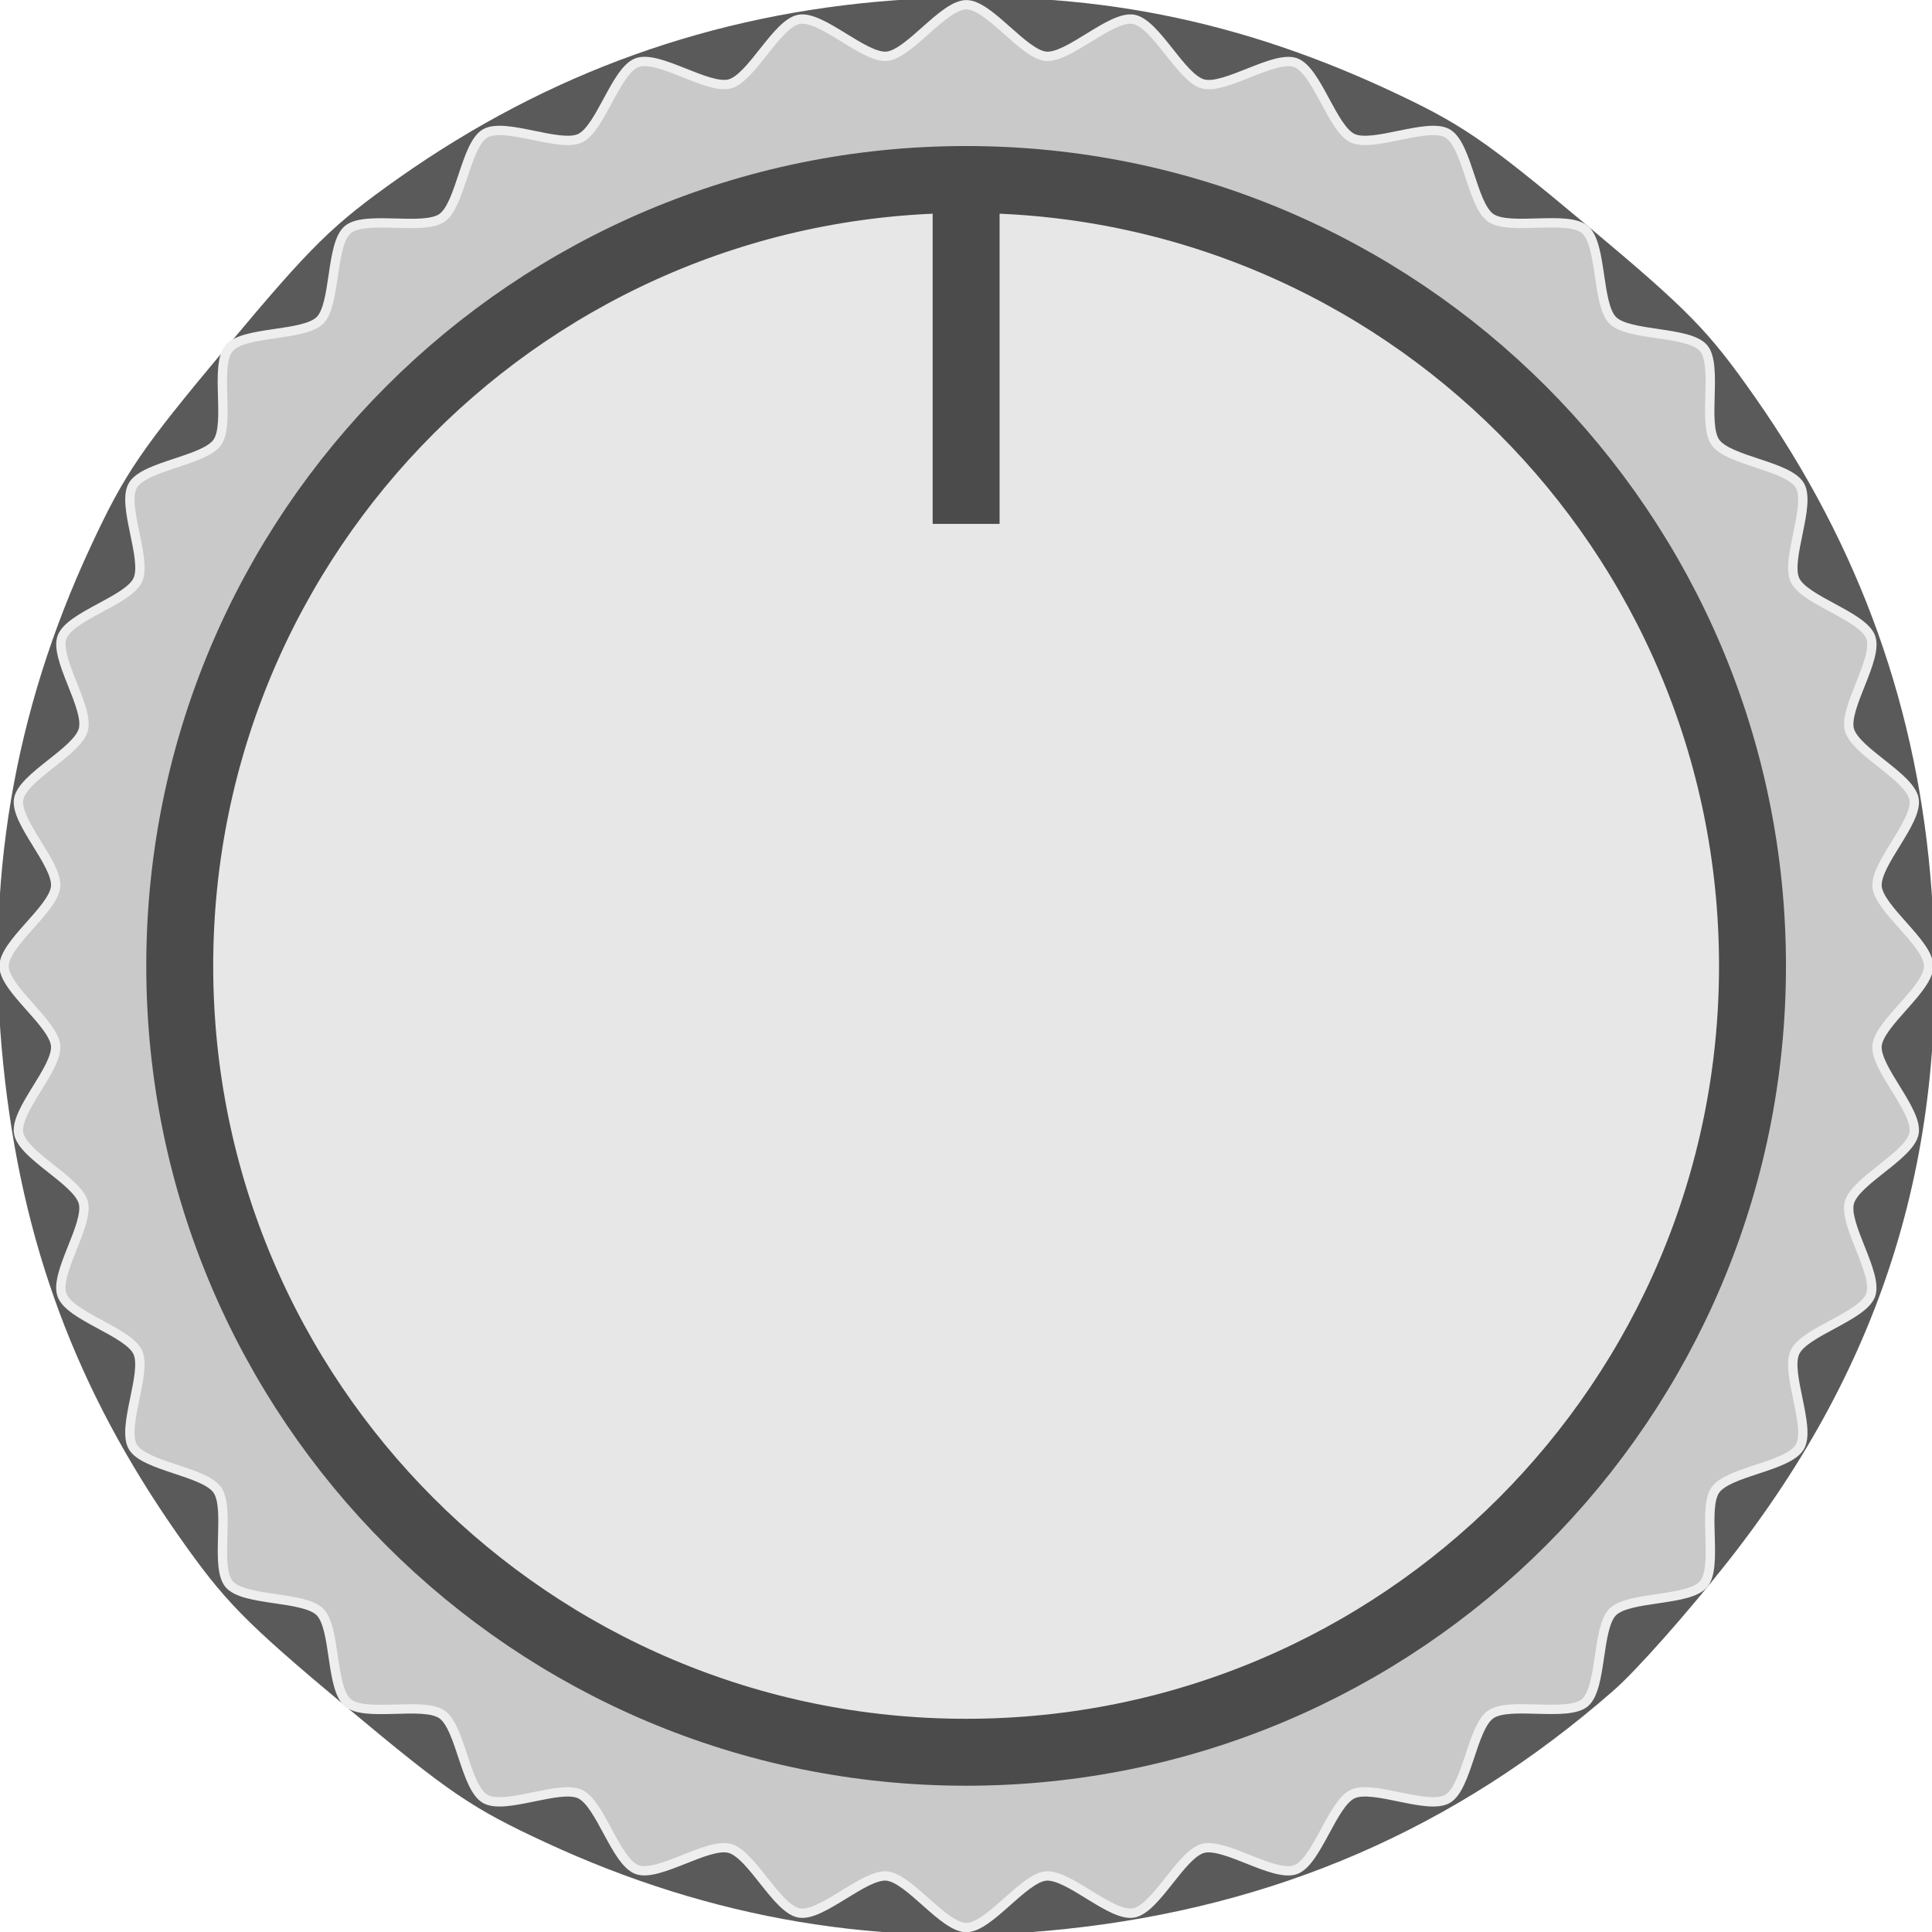
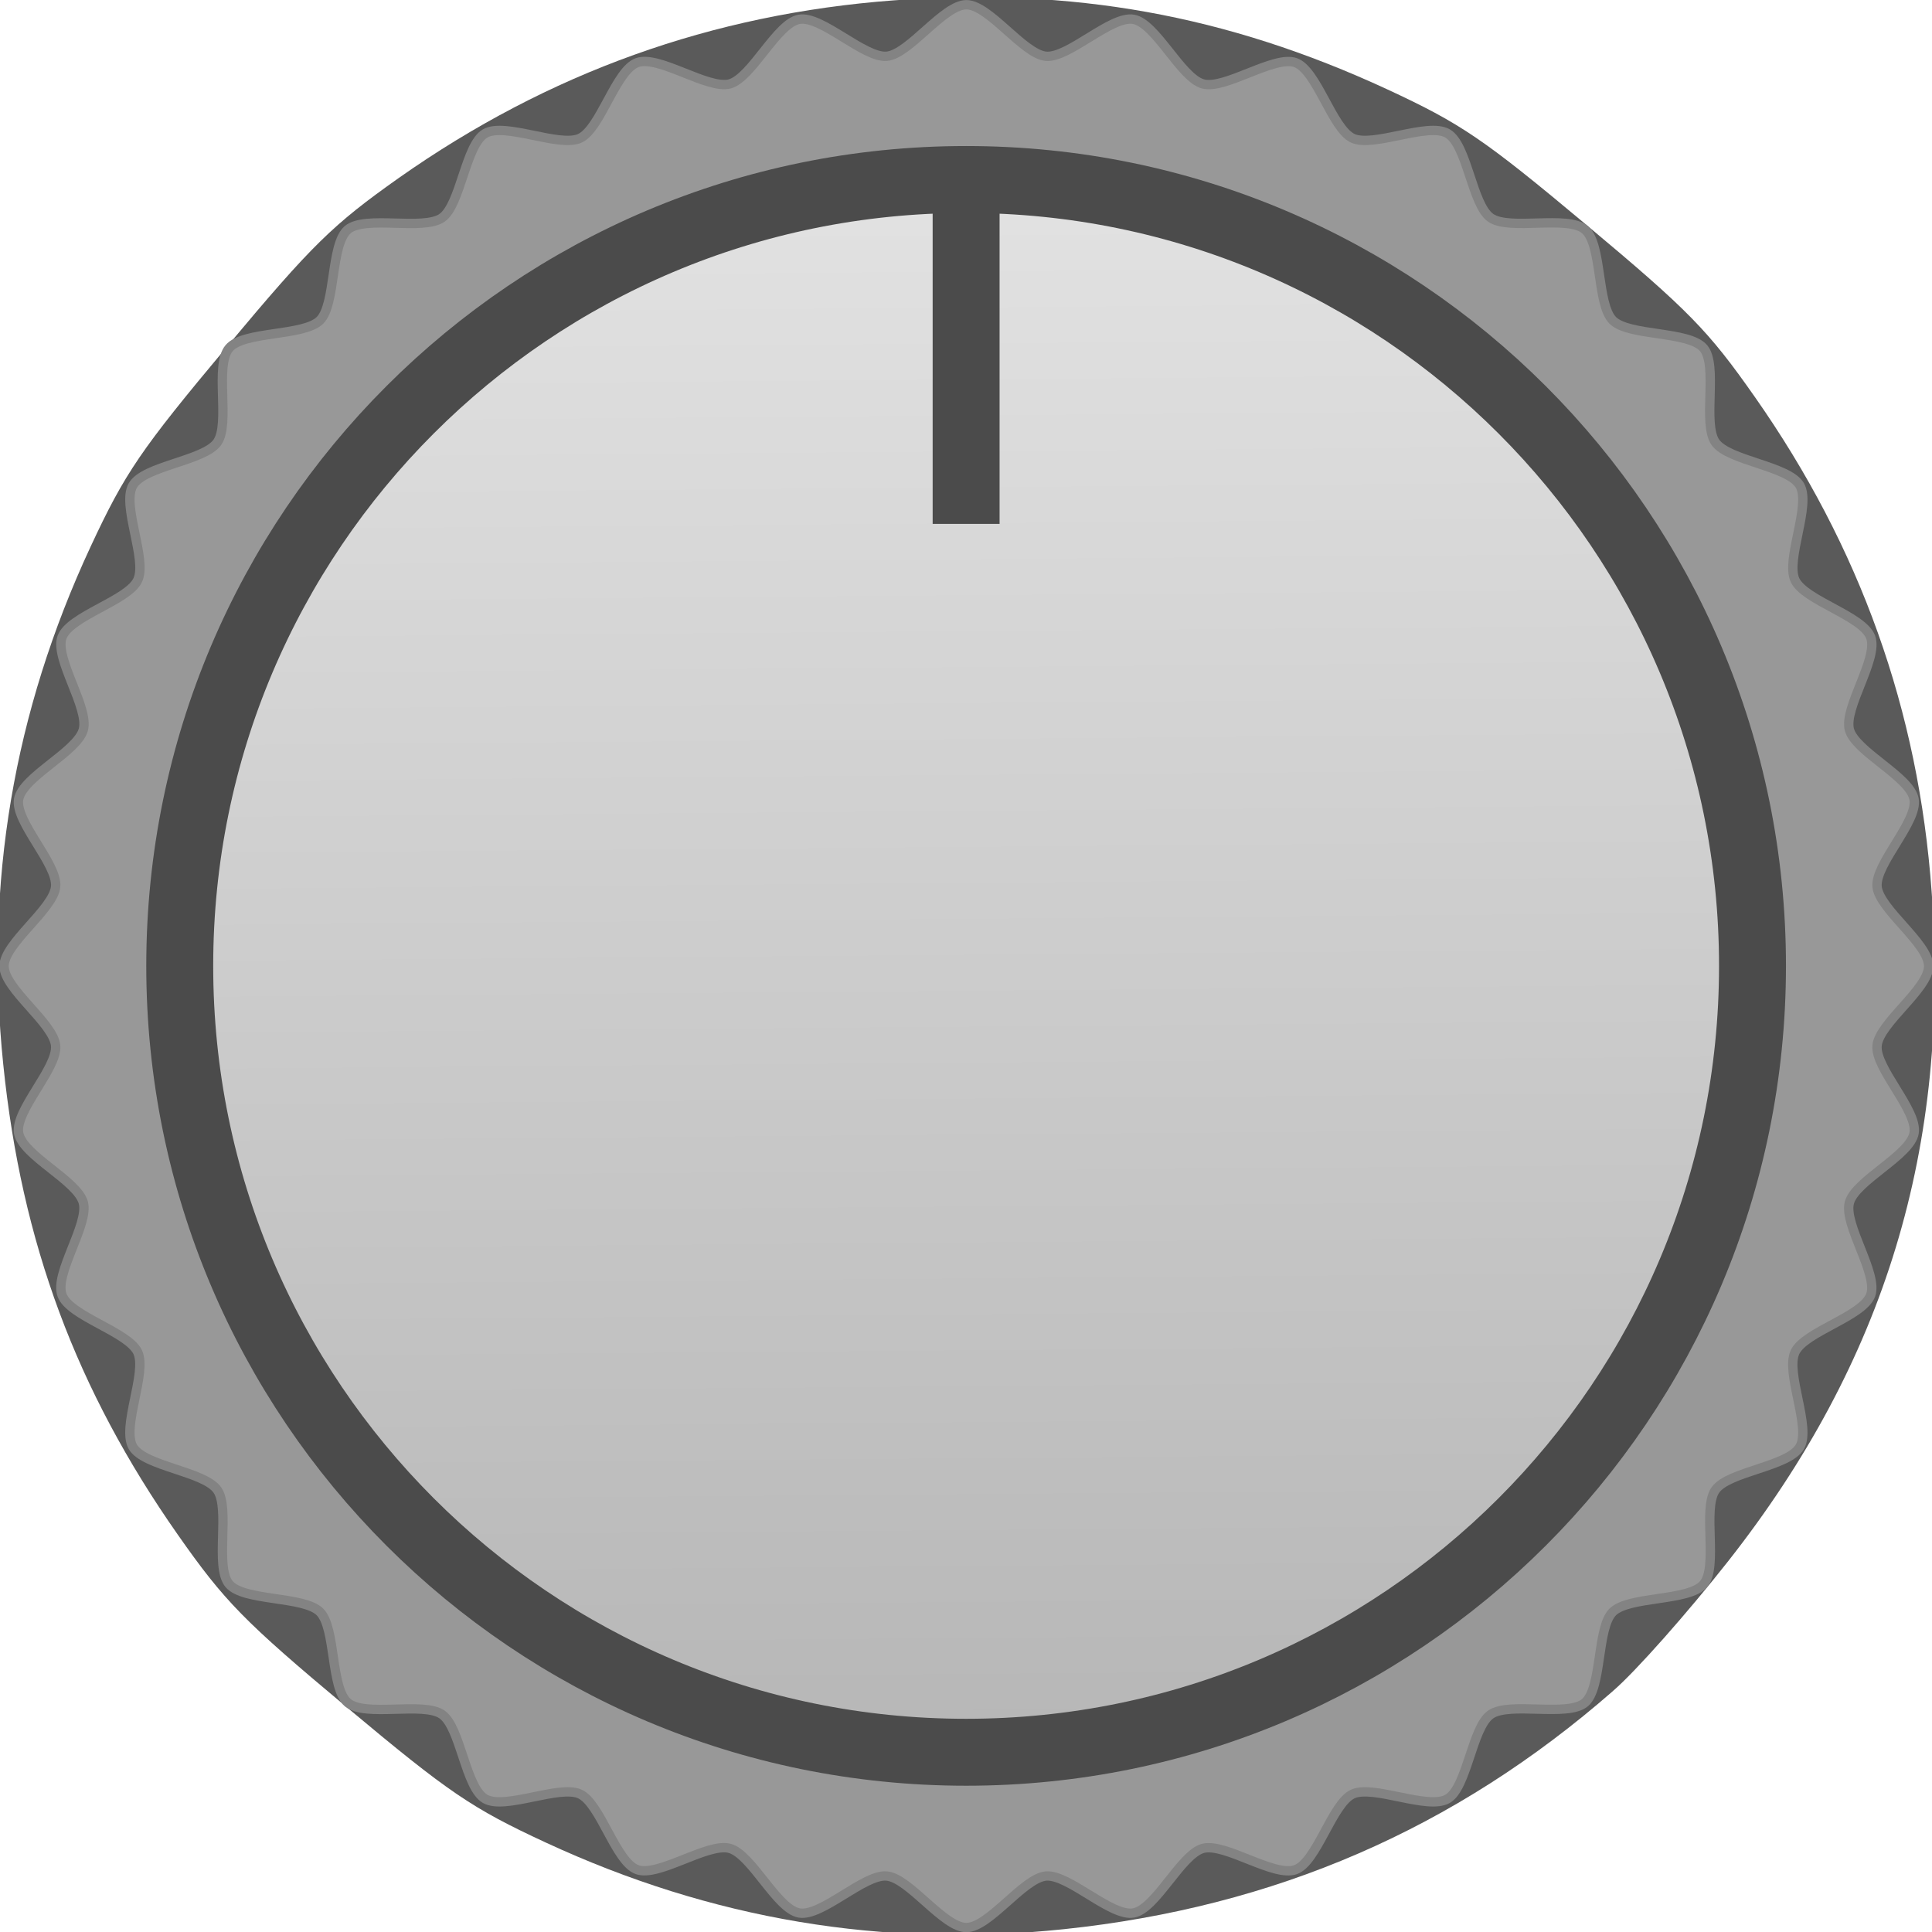
- <svg xmlns="http://www.w3.org/2000/svg" width="30" height="30" viewBox="0 0 7.937 7.938" version="1.1" id="svg8">
+ <svg xmlns="http://www.w3.org/2000/svg" xmlns:xlink="http://www.w3.org/1999/xlink" width="30" height="30" viewBox="0 0 7.937 7.938" version="1.1" id="svg8">
  <defs id="defs2">
-     </defs>
+     <linearGradient id="linearGradient7411">
+       <stop style="stop-color:#e3e3e3;stop-opacity:1" offset="0" id="stop7407" />
+       <stop style="stop-color:#b6b6b6;stop-opacity:1" offset="1" id="stop7409" />
+     </linearGradient>
+     <linearGradient xlink:href="#linearGradient7411" id="linearGradient7413" x1="3.989" y1="289.662" x2="4.042" y2="296.307" gradientUnits="userSpaceOnUse" />
+   </defs>
  <g id="layer1" transform="translate(0,-289.0625)">
    <path style="display:inline;fill:#5a5a5a;fill-opacity:1;stroke:none;stroke-width:0.038" d="m 6.626,296.011 c -0.648,0.566 -1.388,0.887 -2.256,0.978 -0.743,0.078 -1.446,-0.04 -2.128,-0.356 -0.304,-0.141 -0.397,-0.204 -0.819,-0.557 -0.422,-0.353 -0.501,-0.434 -0.693,-0.708 -0.417,-0.595 -0.642,-1.199 -0.717,-1.931 -0.077,-0.744 0.042,-1.448 0.359,-2.129 0.141,-0.303 0.206,-0.398 0.559,-0.82 0.353,-0.422 0.435,-0.502 0.708,-0.695 0.614,-0.432 1.286,-0.673 2.032,-0.729 0.733,-0.054 1.368,0.06 2.027,0.365 0.304,0.141 0.397,0.204 0.819,0.557 0.422,0.353 0.501,0.434 0.693,0.708 0.432,0.616 0.672,1.287 0.726,2.032 0.077,1.05 -0.191,1.931 -0.836,2.751 -0.167,0.212 -0.379,0.452 -0.473,0.533 z" id="path909" clip-path="none" mask="none" />
-     <path style="fill:#c9c9c9;fill-opacity:1;stroke:#eeeeee;stroke-width:0.05;stroke-miterlimit:4;stroke-dasharray:none;stroke-opacity:1" id="path6208" d="m 17.631,298.119 c -0.086,0.086 -0.056,0.407 -0.149,0.486 -0.093,0.078 -0.404,-0.007 -0.504,0.063 -0.1,0.07 -0.126,0.391 -0.231,0.452 -0.106,0.061 -0.397,-0.077 -0.507,-0.026 -0.11,0.051 -0.192,0.364 -0.306,0.405 -0.115,0.042 -0.377,-0.145 -0.495,-0.114 -0.118,0.032 -0.252,0.325 -0.372,0.346 -0.12,0.021 -0.346,-0.208 -0.468,-0.198 -0.121,0.011 -0.304,0.276 -0.426,0.276 -0.122,0 -0.305,-0.265 -0.426,-0.276 -0.121,-0.011 -0.348,0.219 -0.468,0.198 -0.12,-0.021 -0.254,-0.314 -0.372,-0.346 -0.118,-0.032 -0.381,0.155 -0.495,0.114 -0.115,-0.042 -0.196,-0.354 -0.306,-0.405 -0.11,-0.051 -0.402,0.087 -0.507,0.026 -0.106,-0.061 -0.131,-0.382 -0.231,-0.452 -0.1,-0.07 -0.411,0.016 -0.504,-0.063 -0.093,-0.078 -0.063,-0.399 -0.149,-0.486 -0.086,-0.086 -0.407,-0.056 -0.486,-0.149 -0.078,-0.093 0.007,-0.404 -0.063,-0.504 -0.07,-0.1 -0.391,-0.126 -0.452,-0.231 -0.061,-0.106 0.077,-0.397 0.026,-0.507 -0.052,-0.11 -0.364,-0.192 -0.405,-0.306 -0.042,-0.115 0.145,-0.377 0.114,-0.495 -0.032,-0.118 -0.325,-0.252 -0.346,-0.372 -0.021,-0.12 0.208,-0.346 0.198,-0.468 -0.011,-0.121 -0.276,-0.304 -0.276,-0.426 0,-0.122 0.265,-0.305 0.276,-0.426 0.011,-0.121 -0.219,-0.348 -0.198,-0.468 0.021,-0.12 0.314,-0.254 0.346,-0.372 0.032,-0.118 -0.155,-0.381 -0.114,-0.495 0.042,-0.115 0.354,-0.196 0.405,-0.306 0.052,-0.11 -0.087,-0.402 -0.026,-0.507 0.061,-0.106 0.382,-0.131 0.452,-0.231 0.07,-0.1 -0.016,-0.411 0.063,-0.504 0.078,-0.093 0.399,-0.063 0.486,-0.149 0.086,-0.086 0.056,-0.407 0.149,-0.486 0.093,-0.078 0.404,0.007 0.504,-0.063 0.1,-0.07 0.126,-0.391 0.231,-0.452 0.106,-0.061 0.397,0.077 0.507,0.026 0.11,-0.051 0.192,-0.364 0.306,-0.405 0.115,-0.042 0.377,0.145 0.495,0.114 0.118,-0.032 0.252,-0.325 0.372,-0.346 0.12,-0.021 0.346,0.208 0.468,0.198 0.121,-0.011 0.304,-0.276 0.426,-0.276 0.122,0 0.305,0.265 0.426,0.276 0.121,0.011 0.348,-0.219 0.468,-0.198 0.12,0.021 0.254,0.314 0.372,0.346 0.118,0.032 0.381,-0.155 0.495,-0.114 0.115,0.042 0.196,0.354 0.306,0.405 0.11,0.051 0.402,-0.087 0.507,-0.026 0.106,0.061 0.131,0.382 0.231,0.452 0.1,0.07 0.411,-0.016 0.504,0.063 0.093,0.078 0.063,0.399 0.149,0.486 0.086,0.086 0.407,0.056 0.486,0.149 0.078,0.093 -0.007,0.404 0.063,0.504 0.07,0.1 0.391,0.126 0.452,0.231 0.061,0.106 -0.077,0.397 -0.026,0.507 0.052,0.11 0.364,0.192 0.405,0.306 0.042,0.115 -0.145,0.377 -0.114,0.495 0.032,0.118 0.325,0.252 0.346,0.372 0.021,0.12 -0.208,0.346 -0.198,0.468 0.011,0.121 0.276,0.304 0.276,0.426 0,0.122 -0.265,0.305 -0.276,0.426 -0.011,0.121 0.219,0.348 0.198,0.468 -0.021,0.12 -0.314,0.254 -0.346,0.372 -0.032,0.118 0.155,0.381 0.114,0.495 -0.042,0.115 -0.354,0.196 -0.405,0.306 -0.052,0.11 0.087,0.402 0.026,0.507 -0.061,0.106 -0.382,0.131 -0.452,0.231 -0.07,0.1 0.016,0.411 -0.063,0.504 -0.078,0.093 -0.399,0.063 -0.486,0.149 z" transform="matrix(0.7680242,0,0,0.7673167,-6.915252,66.93378)" />
-     <ellipse style="fill:#e7e7e7;fill-opacity:1;stroke:#4b4b4b;stroke-width:0.275;stroke-miterlimit:4;stroke-dasharray:none;stroke-opacity:1" id="path6191-3" cx="3.969" cy="293.031" rx="3.231" ry="3.231" />
+     <path style="fill:#989898;fill-opacity:1;stroke:#838383;stroke-width:0.05;stroke-miterlimit:4;stroke-dasharray:none;stroke-opacity:1" id="path6208" d="m 17.631,298.119 c -0.086,0.086 -0.056,0.407 -0.149,0.486 -0.093,0.078 -0.404,-0.007 -0.504,0.063 -0.1,0.07 -0.126,0.391 -0.231,0.452 -0.106,0.061 -0.397,-0.077 -0.507,-0.026 -0.11,0.051 -0.192,0.364 -0.306,0.405 -0.115,0.042 -0.377,-0.145 -0.495,-0.114 -0.118,0.032 -0.252,0.325 -0.372,0.346 -0.12,0.021 -0.346,-0.208 -0.468,-0.198 -0.121,0.011 -0.304,0.276 -0.426,0.276 -0.122,0 -0.305,-0.265 -0.426,-0.276 -0.121,-0.011 -0.348,0.219 -0.468,0.198 -0.12,-0.021 -0.254,-0.314 -0.372,-0.346 -0.118,-0.032 -0.381,0.155 -0.495,0.114 -0.115,-0.042 -0.196,-0.354 -0.306,-0.405 -0.11,-0.051 -0.402,0.087 -0.507,0.026 -0.106,-0.061 -0.131,-0.382 -0.231,-0.452 -0.1,-0.07 -0.411,0.016 -0.504,-0.063 -0.093,-0.078 -0.063,-0.399 -0.149,-0.486 -0.086,-0.086 -0.407,-0.056 -0.486,-0.149 -0.078,-0.093 0.007,-0.404 -0.063,-0.504 -0.07,-0.1 -0.391,-0.126 -0.452,-0.231 -0.061,-0.106 0.077,-0.397 0.026,-0.507 -0.052,-0.11 -0.364,-0.192 -0.405,-0.306 -0.042,-0.115 0.145,-0.377 0.114,-0.495 -0.032,-0.118 -0.325,-0.252 -0.346,-0.372 -0.021,-0.12 0.208,-0.346 0.198,-0.468 -0.011,-0.121 -0.276,-0.304 -0.276,-0.426 0,-0.122 0.265,-0.305 0.276,-0.426 0.011,-0.121 -0.219,-0.348 -0.198,-0.468 0.021,-0.12 0.314,-0.254 0.346,-0.372 0.032,-0.118 -0.155,-0.381 -0.114,-0.495 0.042,-0.115 0.354,-0.196 0.405,-0.306 0.052,-0.11 -0.087,-0.402 -0.026,-0.507 0.061,-0.106 0.382,-0.131 0.452,-0.231 0.07,-0.1 -0.016,-0.411 0.063,-0.504 0.078,-0.093 0.399,-0.063 0.486,-0.149 0.086,-0.086 0.056,-0.407 0.149,-0.486 0.093,-0.078 0.404,0.007 0.504,-0.063 0.1,-0.07 0.126,-0.391 0.231,-0.452 0.106,-0.061 0.397,0.077 0.507,0.026 0.11,-0.051 0.192,-0.364 0.306,-0.405 0.115,-0.042 0.377,0.145 0.495,0.114 0.118,-0.032 0.252,-0.325 0.372,-0.346 0.12,-0.021 0.346,0.208 0.468,0.198 0.121,-0.011 0.304,-0.276 0.426,-0.276 0.122,0 0.305,0.265 0.426,0.276 0.121,0.011 0.348,-0.219 0.468,-0.198 0.12,0.021 0.254,0.314 0.372,0.346 0.118,0.032 0.381,-0.155 0.495,-0.114 0.115,0.042 0.196,0.354 0.306,0.405 0.11,0.051 0.402,-0.087 0.507,-0.026 0.106,0.061 0.131,0.382 0.231,0.452 0.1,0.07 0.411,-0.016 0.504,0.063 0.093,0.078 0.063,0.399 0.149,0.486 0.086,0.086 0.407,0.056 0.486,0.149 0.078,0.093 -0.007,0.404 0.063,0.504 0.07,0.1 0.391,0.126 0.452,0.231 0.061,0.106 -0.077,0.397 -0.026,0.507 0.052,0.11 0.364,0.192 0.405,0.306 0.042,0.115 -0.145,0.377 -0.114,0.495 0.032,0.118 0.325,0.252 0.346,0.372 0.021,0.12 -0.208,0.346 -0.198,0.468 0.011,0.121 0.276,0.304 0.276,0.426 0,0.122 -0.265,0.305 -0.276,0.426 -0.011,0.121 0.219,0.348 0.198,0.468 -0.021,0.12 -0.314,0.254 -0.346,0.372 -0.032,0.118 0.155,0.381 0.114,0.495 -0.042,0.115 -0.354,0.196 -0.405,0.306 -0.052,0.11 0.087,0.402 0.026,0.507 -0.061,0.106 -0.382,0.131 -0.452,0.231 -0.07,0.1 0.016,0.411 -0.063,0.504 -0.078,0.093 -0.399,0.063 -0.486,0.149 z" transform="matrix(0.7680242,0,0,0.7673167,-6.915252,66.93378)" />
+     <ellipse style="fill:url(#linearGradient7413);fill-opacity:1;stroke:#4b4b4b;stroke-width:0.275;stroke-miterlimit:4;stroke-dasharray:none;stroke-opacity:1" id="path6191-3" cx="3.969" cy="293.031" rx="3.231" ry="3.231" />
    <path style="fill:none;stroke:#4b4b4b;stroke-width:0.275;stroke-linecap:butt;stroke-linejoin:miter;stroke-miterlimit:4;stroke-dasharray:none;stroke-opacity:1" d="m 3.969,289.811 v 1.404" id="path6210" />
  </g>
</svg>
